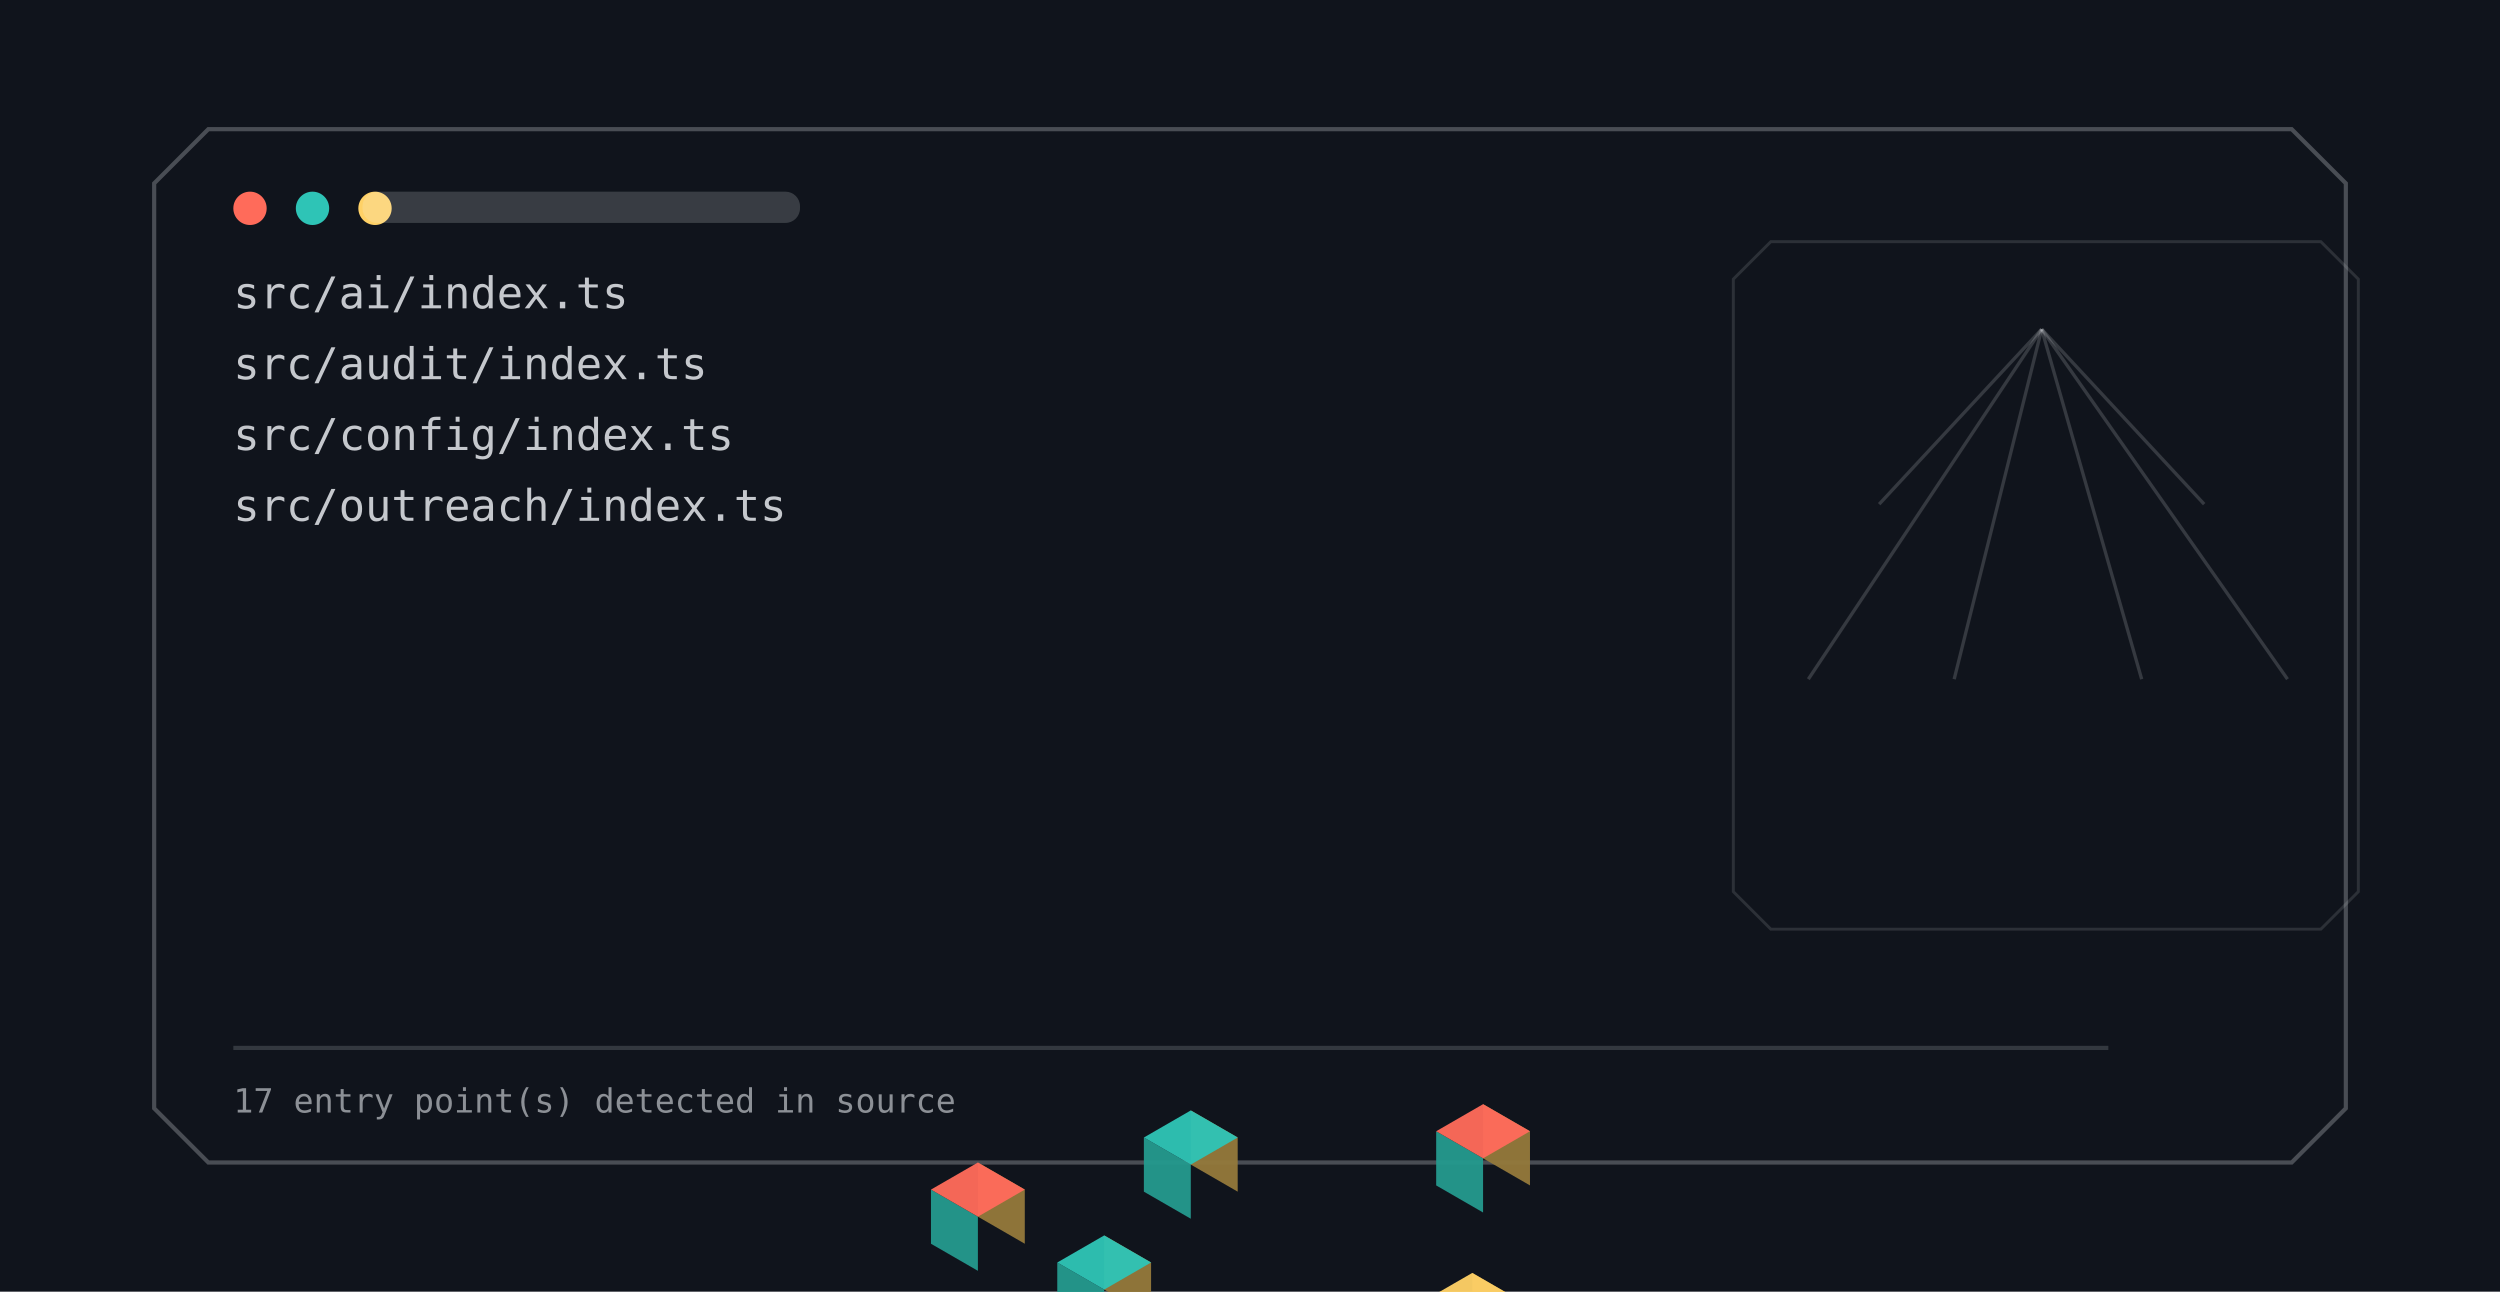
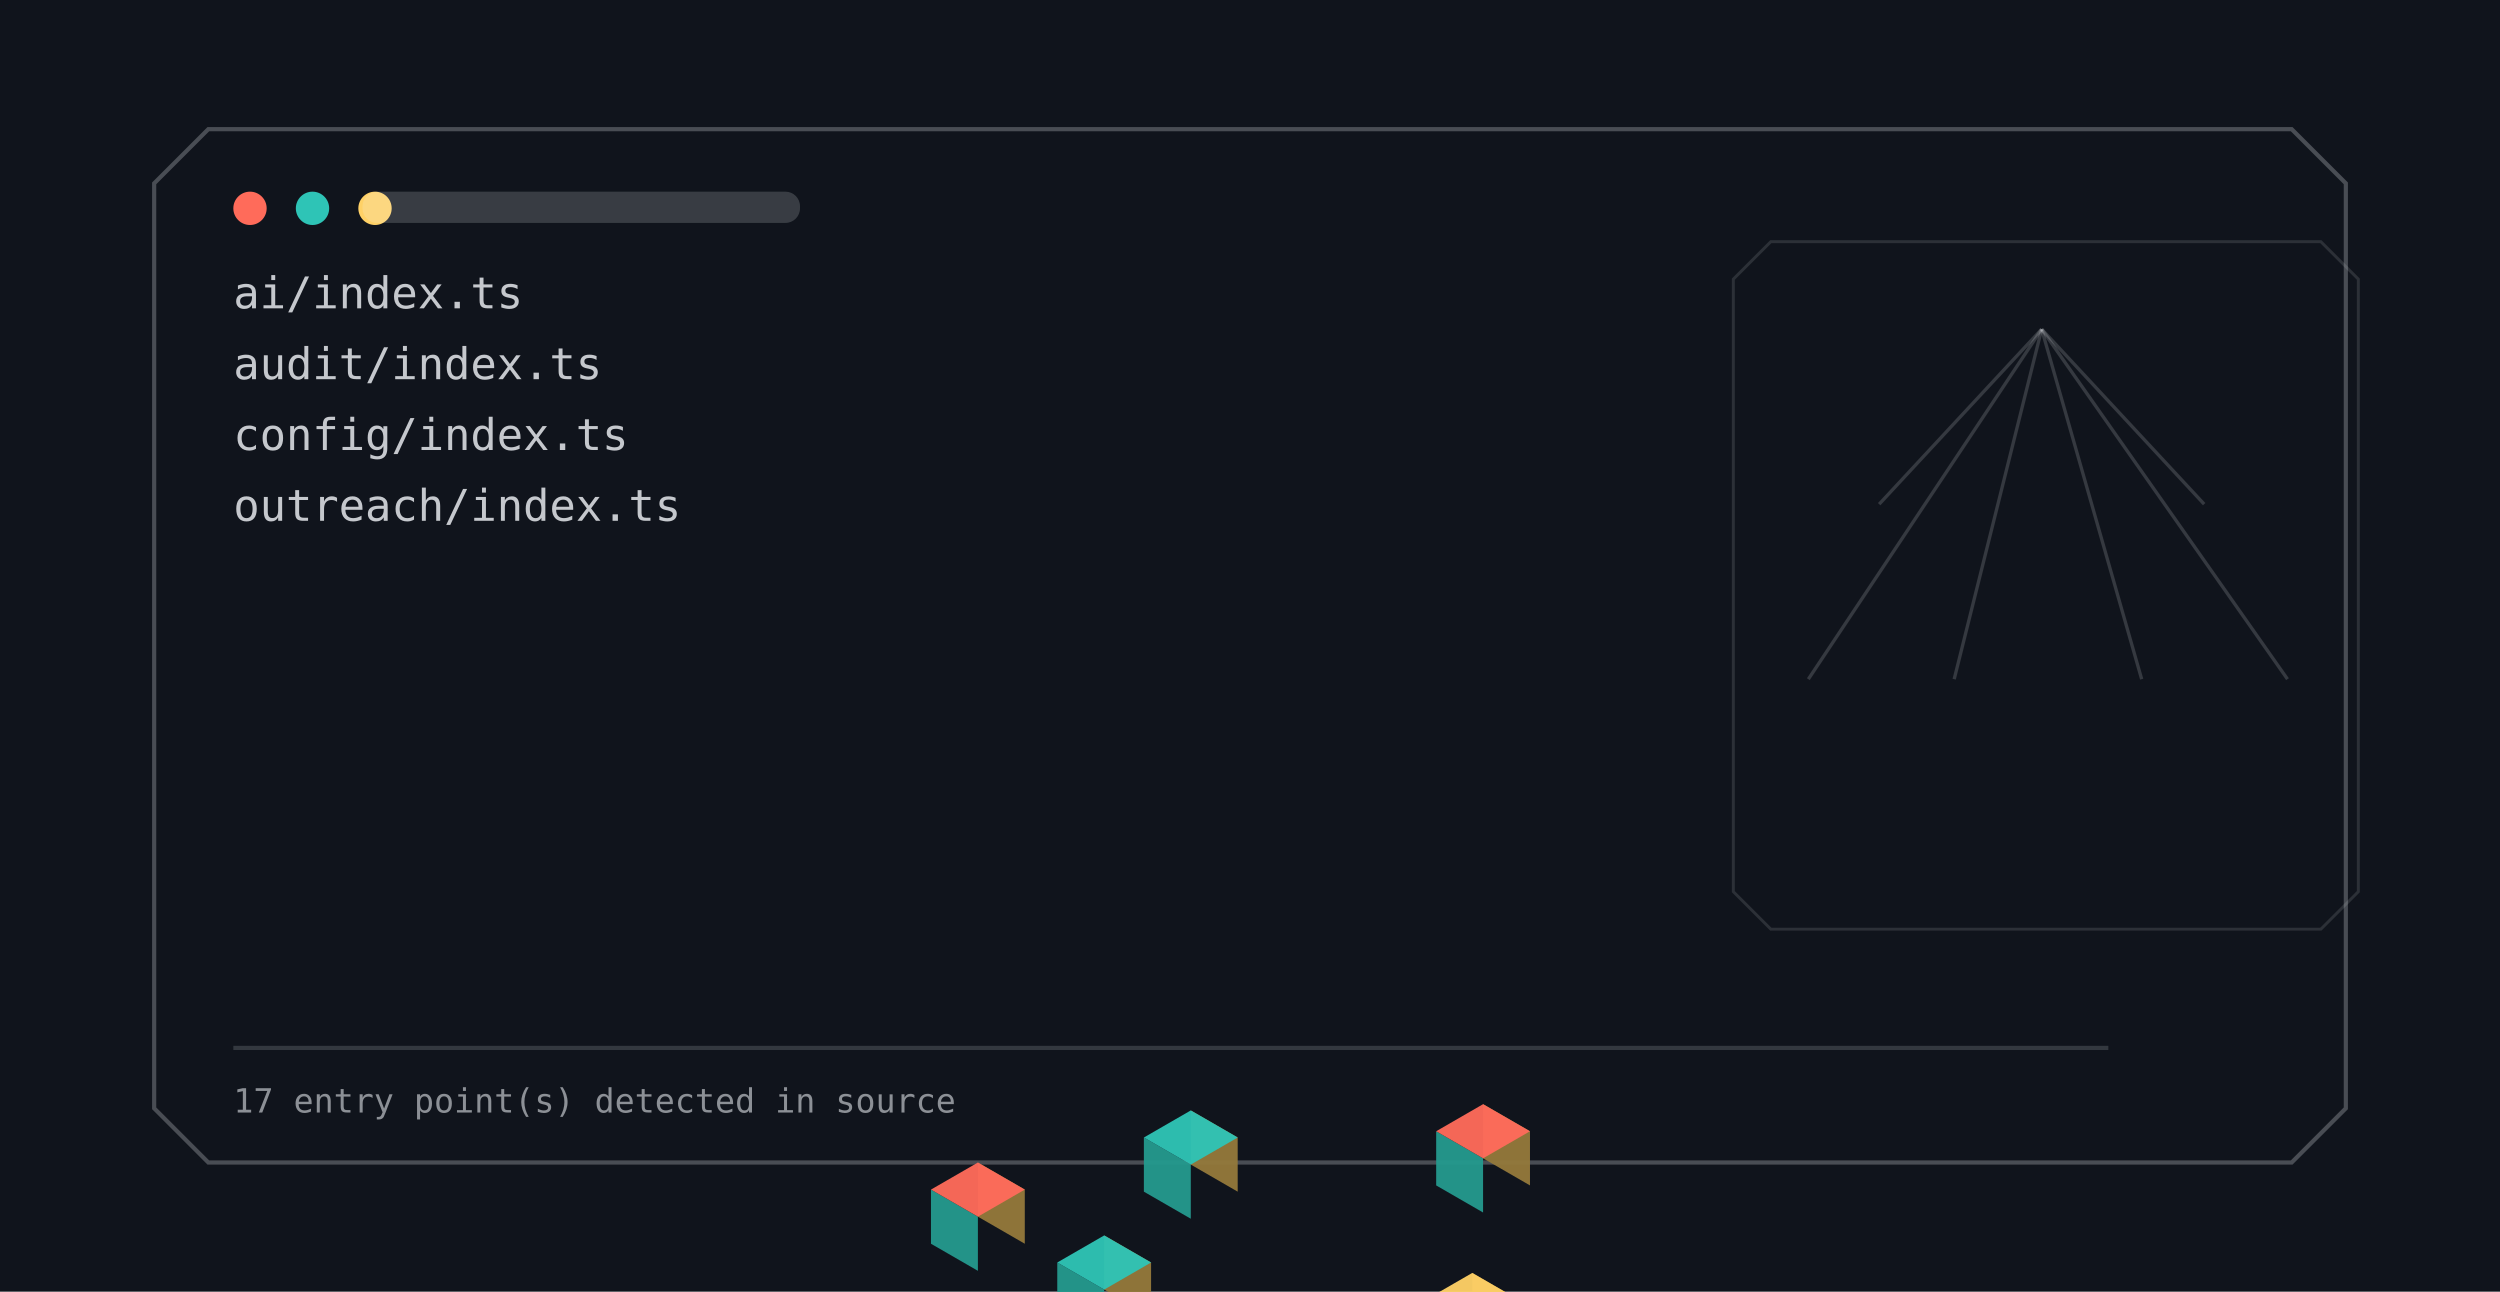
<svg xmlns="http://www.w3.org/2000/svg" viewBox="0 0 1200 620" width="1200" height="620" role="img" aria-label="deploylocal command surface">
  <rect width="1200" height="620" fill="#10141c" />
  <defs>
    <linearGradient id="gt" x1="0" y1="0" x2="1" y2="1">
      <stop offset="0%" stop-color="#ff6b5a" />
      <stop offset="100%" stop-color="#2ec4b6" />
    </linearGradient>
  </defs>
  <path d="M100.00,62.00 H1100.00 L1126.00,88.00 V532.00 L1100.00,558.00 H100.00 L74.00,532.00 V88.00 Z" fill="none" stroke="rgba(242,245,249,0.300)" stroke-width="2.00" opacity="0.85" />
  <circle cx="120.00" cy="100.00" r="8.00" fill="#ff6b5a" opacity="1.00" />
  <circle cx="150.00" cy="100.00" r="8.00" fill="#2ec4b6" opacity="1.00" />
  <circle cx="180.00" cy="100.00" r="8.00" fill="#ffd166" opacity="1.00" />
  <rect x="174.00" y="92.00" width="210.00" height="15.00" rx="7.00" fill="rgba(242,245,249,0.180)" opacity="1.00" />
-   <text x="112" y="148" font-family="ui-monospace,SFMono-Regular,Menlo,monospace" font-size="21" fill="rgba(242,245,249,0.800)">src/ai/index.ts</text>
-   <text x="112" y="182" font-family="ui-monospace,SFMono-Regular,Menlo,monospace" font-size="21" fill="rgba(242,245,249,0.800)">src/audit/index.ts</text>
-   <text x="112" y="216" font-family="ui-monospace,SFMono-Regular,Menlo,monospace" font-size="21" fill="rgba(242,245,249,0.800)">src/config/index.ts</text>
-   <text x="112" y="250" font-family="ui-monospace,SFMono-Regular,Menlo,monospace" font-size="21" fill="rgba(242,245,249,0.800)">src/outreach/index.ts</text>
+   <text x="112" y="148" font-family="ui-monospace,SFMono-Regular,Menlo,monospace" font-size="21" fill="rgba(242,245,249,0.800)">ai/index.ts</text>
+   <text x="112" y="182" font-family="ui-monospace,SFMono-Regular,Menlo,monospace" font-size="21" fill="rgba(242,245,249,0.800)">audit/index.ts</text>
+   <text x="112" y="216" font-family="ui-monospace,SFMono-Regular,Menlo,monospace" font-size="21" fill="rgba(242,245,249,0.800)">config/index.ts</text>
+   <text x="112" y="250" font-family="ui-monospace,SFMono-Regular,Menlo,monospace" font-size="21" fill="rgba(242,245,249,0.800)">outreach/index.ts</text>
  <path d="M850.00,116.00 H1114.00 L1132.00,134.00 V428.00 L1114.00,446.00 H850.00 L832.00,428.00 V134.00 Z" fill="none" stroke="rgba(242,245,249,0.180)" stroke-width="1.40" opacity="0.70" />
  <line x1="980.00" y1="158.00" x2="902.00" y2="242.00" stroke="rgba(242,245,249,0.300)" stroke-width="1.60" opacity="0.55" />
  <line x1="980.00" y1="158.00" x2="1058.00" y2="242.00" stroke="rgba(242,245,249,0.300)" stroke-width="1.60" opacity="0.55" />
  <line x1="980.00" y1="158.00" x2="868.00" y2="326.00" stroke="rgba(242,245,249,0.300)" stroke-width="1.60" opacity="0.55" />
  <line x1="980.00" y1="158.00" x2="938.00" y2="326.00" stroke="rgba(242,245,249,0.300)" stroke-width="1.60" opacity="0.55" />
  <line x1="980.00" y1="158.00" x2="1028.00" y2="326.00" stroke="rgba(242,245,249,0.300)" stroke-width="1.60" opacity="0.55" />
  <line x1="980.00" y1="158.00" x2="1098.00" y2="326.00" stroke="rgba(242,245,249,0.300)" stroke-width="1.60" opacity="0.55" />
  <polygon points="711.87,556.00 734.39,569.00 734.39,543.00 711.87,530.00" fill="#94793b" opacity="0.95" />
  <polygon points="689.36,569.00 711.87,582.00 711.87,556.00 689.36,543.00" fill="#24998e" opacity="0.95" />
  <polygon points="711.87,530.00 734.39,543.00 711.87,556.00 689.36,543.00" fill="#ff6b5a" opacity="0.95" />
  <polygon points="571.58,559.00 594.09,572.00 594.09,546.00 571.58,533.00" fill="#94793b" opacity="0.95" />
  <polygon points="549.06,572.00 571.58,585.00 571.58,559.00 549.06,546.00" fill="#24998e" opacity="0.95" />
  <polygon points="571.58,533.00 594.09,546.00 571.58,559.00 549.06,546.00" fill="#2ec4b6" opacity="0.95" />
  <polygon points="706.68,637.00 729.19,650.00 729.19,624.00 706.68,611.00" fill="#94793b" opacity="0.95" />
  <polygon points="684.16,650.00 706.68,663.00 706.68,637.00 684.16,624.00" fill="#24998e" opacity="0.95" />
  <polygon points="706.68,611.00 729.19,624.00 706.68,637.00 684.16,624.00" fill="#ffd166" opacity="0.95" />
  <polygon points="469.39,584.00 491.90,597.00 491.90,571.00 469.39,558.00" fill="#94793b" opacity="0.95" />
  <polygon points="446.87,597.00 469.39,610.00 469.39,584.00 446.87,571.00" fill="#24998e" opacity="0.95" />
  <polygon points="469.39,558.00 491.90,571.00 469.39,584.00 446.87,571.00" fill="#ff6b5a" opacity="0.95" />
  <polygon points="530.01,619.00 552.52,632.00 552.52,606.00 530.01,593.00" fill="#94793b" opacity="0.95" />
  <polygon points="507.49,632.00 530.01,645.00 530.01,619.00 507.49,606.00" fill="#24998e" opacity="0.95" />
  <polygon points="530.01,593.00 552.52,606.00 530.01,619.00 507.49,606.00" fill="#2ec4b6" opacity="0.95" />
  <polygon points="607.95,664.00 630.47,677.00 630.47,651.00 607.95,638.00" fill="#94793b" opacity="0.95" />
  <polygon points="585.43,677.00 607.95,690.00 607.95,664.00 585.43,651.00" fill="#24998e" opacity="0.95" />
  <polygon points="607.95,638.00 630.47,651.00 607.95,664.00 585.43,651.00" fill="#ffd166" opacity="0.95" />
  <polygon points="668.57,699.00 691.09,712.00 691.09,686.00 668.57,673.00" fill="#94793b" opacity="0.95" />
  <polygon points="646.05,712.00 668.57,725.00 668.57,699.00 646.05,686.00" fill="#24998e" opacity="0.95" />
  <polygon points="668.57,673.00 691.09,686.00 668.57,699.00 646.05,686.00" fill="#ff6b5a" opacity="0.95" />
  <rect x="112.00" y="502.00" width="900.00" height="2.00" rx="0.00" fill="rgba(242,245,249,0.160)" opacity="1.00" />
  <text x="112" y="534" font-family="ui-monospace,Menlo,monospace" font-size="16" fill="rgba(242,245,249,0.550)">17 entry point(s) detected in source</text>
</svg>
